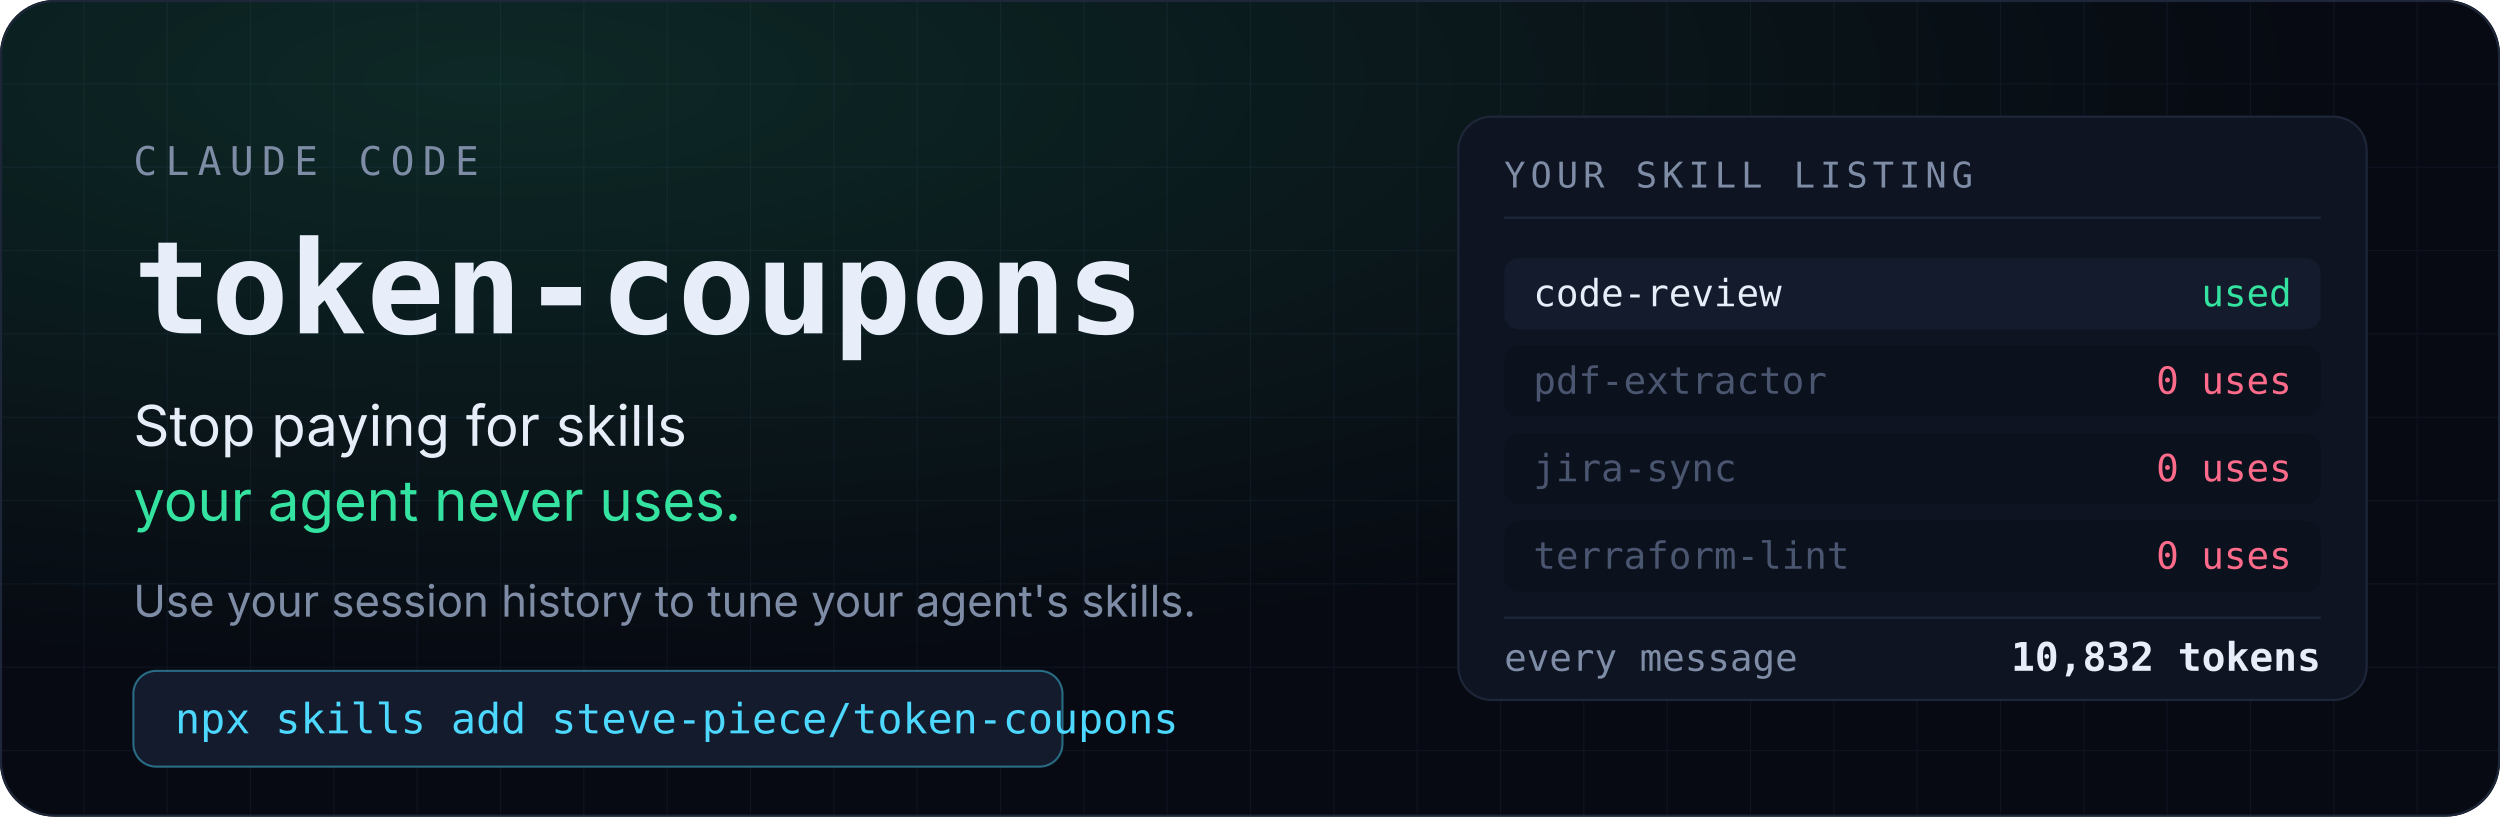
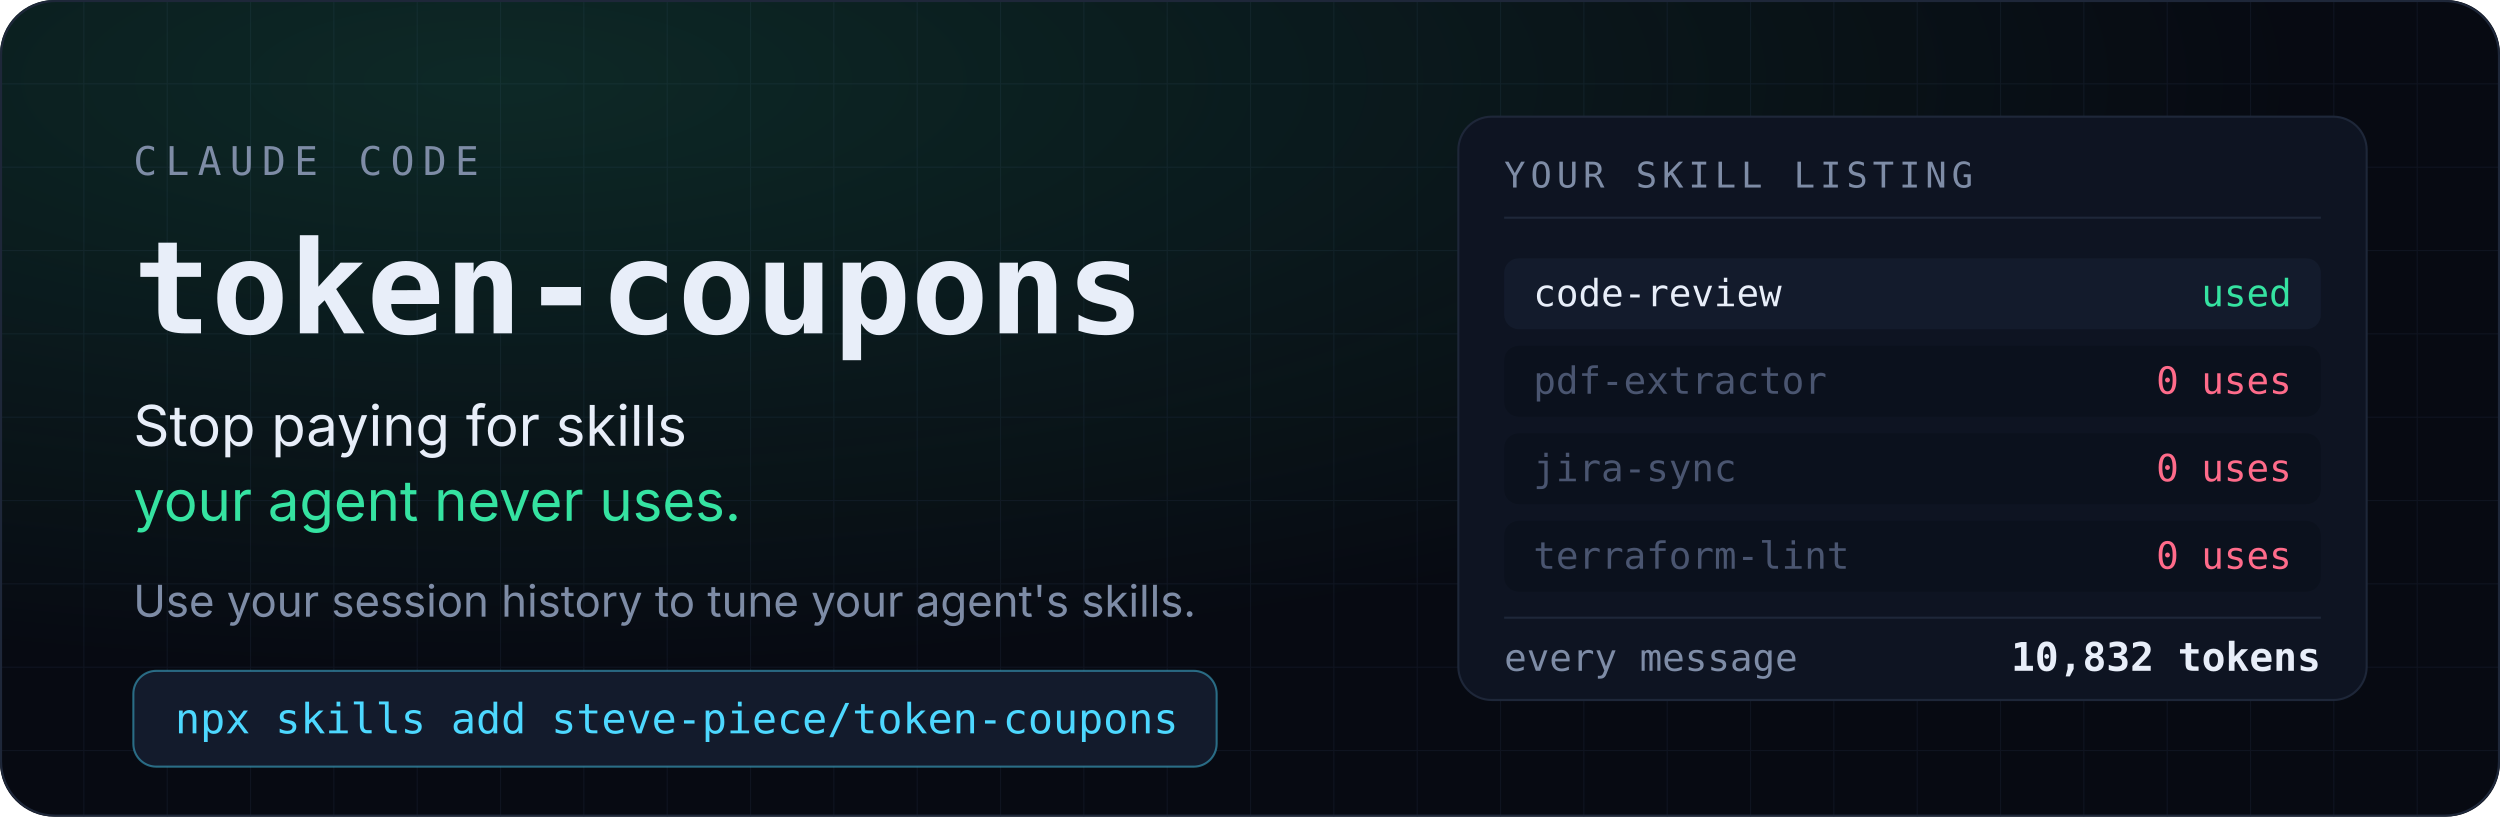
<svg xmlns="http://www.w3.org/2000/svg" width="1200" height="392" viewBox="0 0 1200 392" role="img" aria-labelledby="hero-title hero-desc">
  <defs>
    <pattern id="g" width="40" height="40" patternUnits="userSpaceOnUse">
      <path d="M 40 0 L 0 0 0 40" fill="none" stroke="#1E2739" stroke-width="1" stroke-opacity="0.35" />
    </pattern>
    <radialGradient id="wash" cx="20%" cy="10%" r="72%">
      <stop offset="0%" stop-color="#35E3A1" stop-opacity="0.14" />
      <stop offset="100%" stop-color="#35E3A1" stop-opacity="0" />
    </radialGradient>
  </defs>
  <rect width="1200" height="392" rx="26" fill="#070A12" />
  <rect width="1200" height="392" rx="26" fill="url(#g)" />
  <rect width="1200" height="392" rx="26" fill="url(#wash)" />
  <rect x="0.5" y="0.5" width="1199" height="391" rx="26" fill="none" stroke="#1E2739" />
  <g id="title-block" transform="translate(64 0)">
    <text x="0" y="84" font-family="ui-monospace, SFMono-Regular, Menlo, Consolas, monospace" font-size="19" font-weight="500" fill="#7E8CA6" letter-spacing="4">CLAUDE CODE</text>
    <text x="0" y="160" font-family="ui-monospace, SFMono-Regular, Menlo, Consolas, monospace" font-size="62" font-weight="700" fill="#E8EEF9">token-coupons</text>
    <text x="0" y="214" font-family="-apple-system, BlinkMacSystemFont, 'Segoe UI', sans-serif" font-size="27" font-weight="400" fill="#E8EEF9">Stop paying for skills</text>
    <text x="0" y="250" font-family="-apple-system, BlinkMacSystemFont, 'Segoe UI', sans-serif" font-size="27" font-weight="400" fill="#35E3A1">your agent never uses.</text>
    <text x="0" y="296" font-family="-apple-system, BlinkMacSystemFont, 'Segoe UI', sans-serif" font-size="21" font-weight="400" fill="#7E8CA6">Use your session history to tune your agent's skills.</text>
-     <rect x="0" y="322" width="446" height="46" rx="11" fill="#131B2C" stroke="#4DD8FF" stroke-opacity="0.45" />
+     <rect x="0" y="322" width="520" height="46" rx="11" fill="#131B2C" stroke="#4DD8FF" stroke-opacity="0.45" />
    <text x="20" y="352" font-family="ui-monospace, SFMono-Regular, Menlo, Consolas, monospace" font-size="20" fill="#4DD8FF">npx skills add steve-piece/token-coupons</text>
  </g>
  <g id="the-listing" transform="translate(700 56)">
    <rect x="0" y="0" width="436" height="280" rx="16" fill="#0E1422" stroke="#1E2739" />
    <text x="22" y="34" font-family="ui-monospace, SFMono-Regular, Menlo, Consolas, monospace" font-size="17" fill="#7E8CA6" letter-spacing="2.4">YOUR SKILL LISTING</text>
    <rect x="22" y="48" width="392" height="1" fill="#1E2739" />
    <g transform="translate(22 68)">
      <rect x="0" y="0" width="392" height="34" rx="7" fill="#131B2C" />
      <text x="14" y="23" font-family="ui-monospace, SFMono-Regular, Menlo, Consolas, monospace" font-size="18" fill="#E8EEF9">code-review</text>
      <text x="378" y="23" text-anchor="end" font-family="ui-monospace, SFMono-Regular, Menlo, Consolas, monospace" font-size="18" fill="#35E3A1">used</text>
    </g>
    <g transform="translate(22 110)">
      <rect x="0" y="0" width="392" height="34" rx="7" fill="#0B111D" />
      <text x="14" y="23" font-family="ui-monospace, SFMono-Regular, Menlo, Consolas, monospace" font-size="18" fill="#4A5570">pdf-extractor</text>
      <text x="378" y="23" text-anchor="end" font-family="ui-monospace, SFMono-Regular, Menlo, Consolas, monospace" font-size="18" fill="#FF6B8A">0 uses</text>
    </g>
    <g transform="translate(22 152)">
      <rect x="0" y="0" width="392" height="34" rx="7" fill="#0B111D" />
      <text x="14" y="23" font-family="ui-monospace, SFMono-Regular, Menlo, Consolas, monospace" font-size="18" fill="#4A5570">jira-sync</text>
      <text x="378" y="23" text-anchor="end" font-family="ui-monospace, SFMono-Regular, Menlo, Consolas, monospace" font-size="18" fill="#FF6B8A">0 uses</text>
    </g>
    <g transform="translate(22 194)">
      <rect x="0" y="0" width="392" height="34" rx="7" fill="#0B111D" />
      <text x="14" y="23" font-family="ui-monospace, SFMono-Regular, Menlo, Consolas, monospace" font-size="18" fill="#4A5570">terraform-lint</text>
      <text x="378" y="23" text-anchor="end" font-family="ui-monospace, SFMono-Regular, Menlo, Consolas, monospace" font-size="18" fill="#FF6B8A">0 uses</text>
    </g>
    <rect x="22" y="240" width="392" height="1" fill="#1E2739" />
    <text x="22" y="266" font-family="ui-monospace, SFMono-Regular, Menlo, Consolas, monospace" font-size="18" fill="#7E8CA6">every message</text>
    <text x="414" y="266" text-anchor="end" font-family="ui-monospace, SFMono-Regular, Menlo, Consolas, monospace" font-size="19" font-weight="700" fill="#E8EEF9">10,832 tokens</text>
  </g>
</svg>
